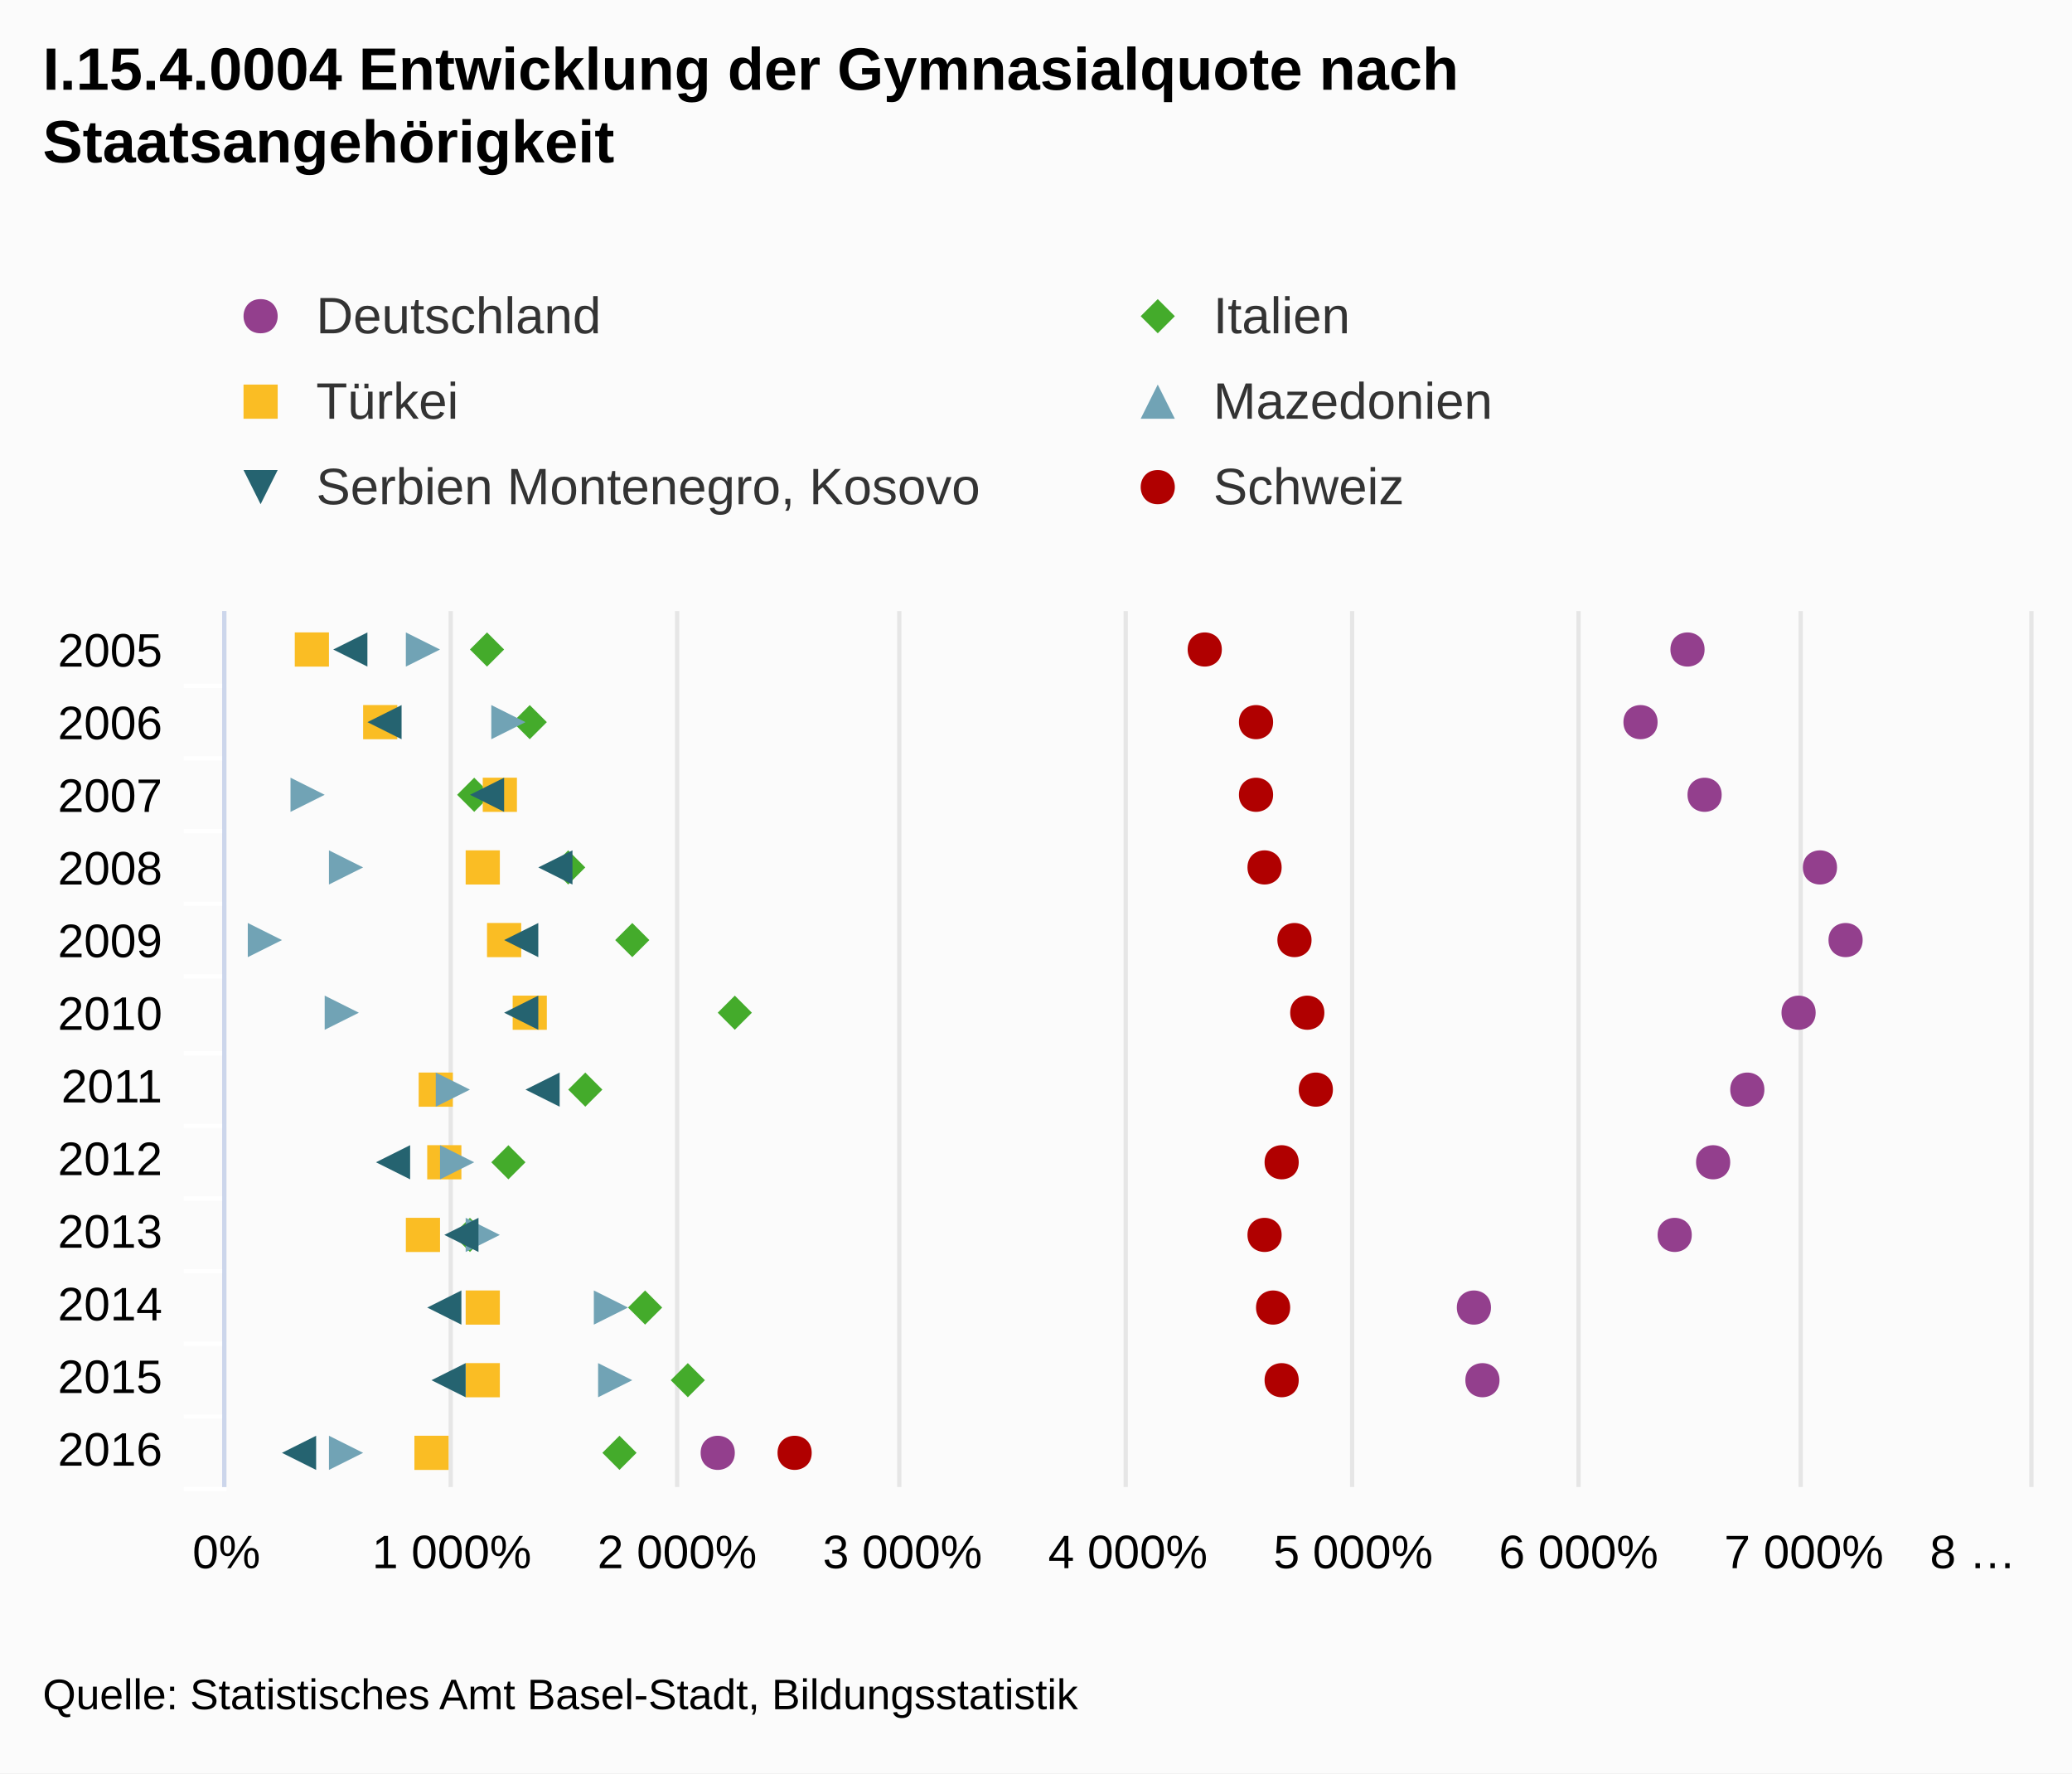
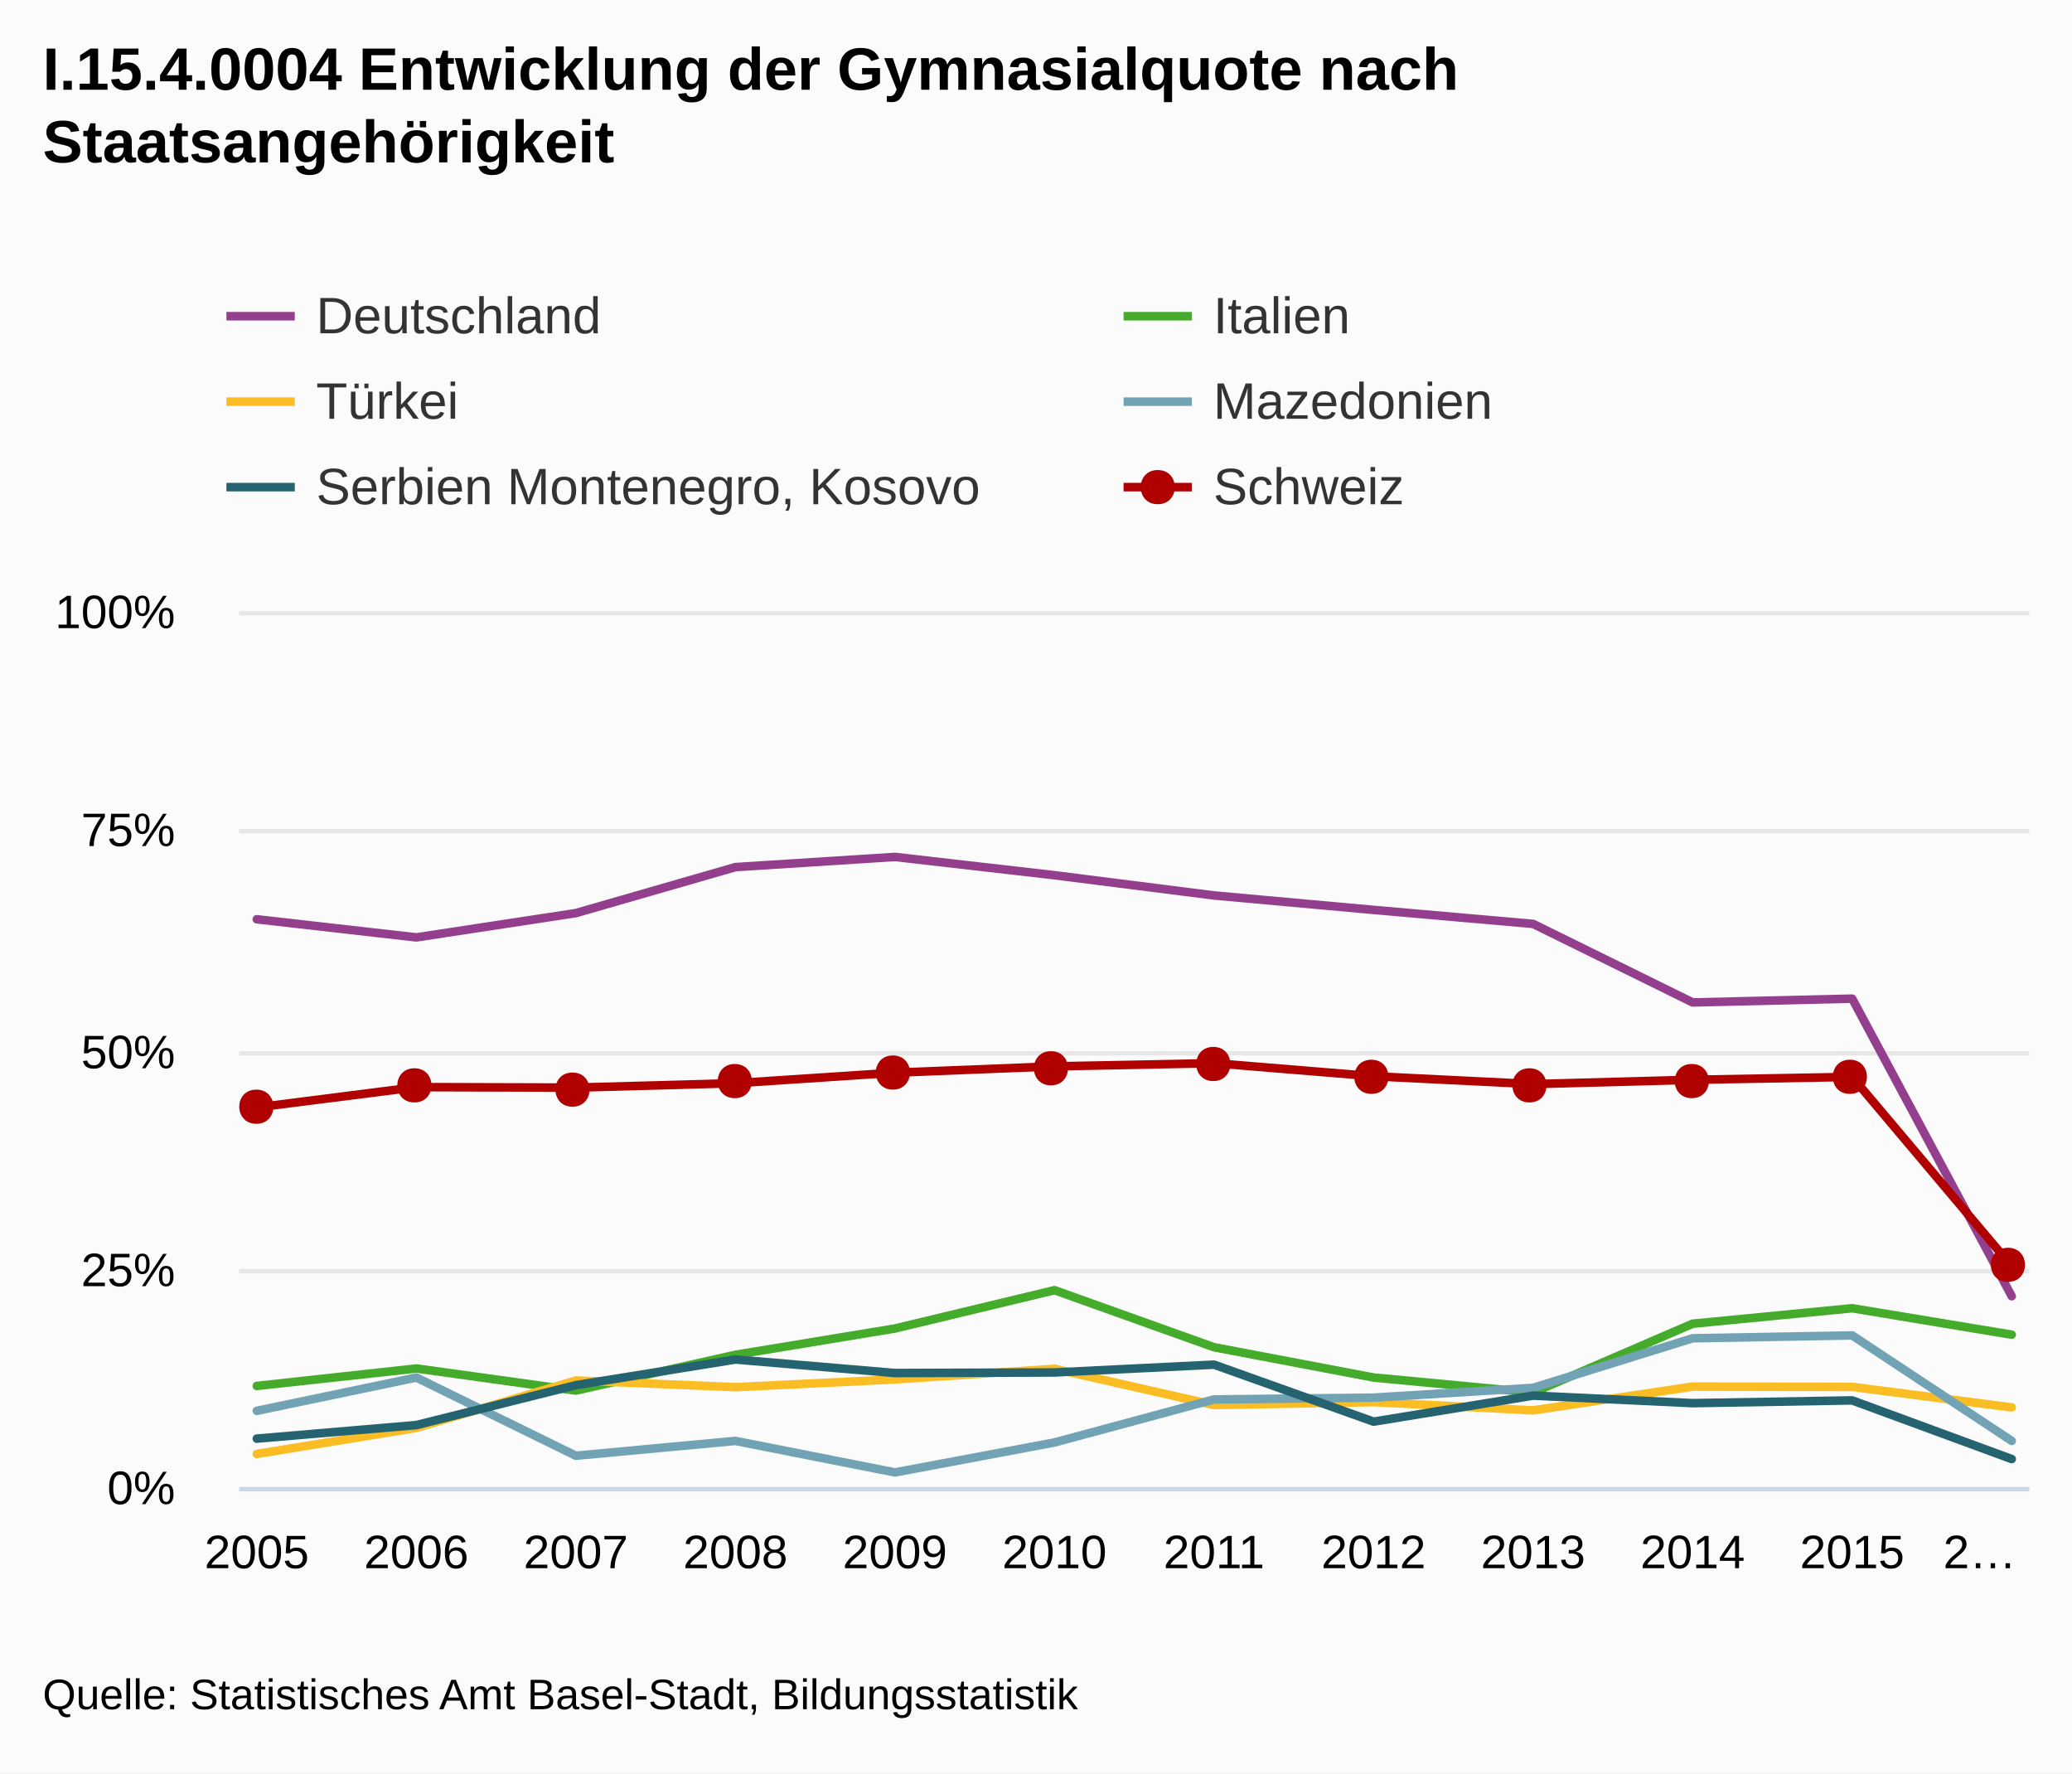
<svg xmlns="http://www.w3.org/2000/svg" class="highcharts-root" viewBox="0 0 485 415" font-family="Arial" font-size="12">
+   <defs>
+     <clipPath id="a">
+       <path fill="none" d="M0 0h419v205H0z" />
+     </clipPath>
+   </defs>
  <rect fill="#fbfbfb" class="highcharts-background" width="485" height="415" rx="0" ry="0" />
-   <path fill="none" class="highcharts-plot-background" d="M53 143h422v205H53z" />
+   <path fill="none" class="highcharts-plot-background" d="M56 143h419v205H56z" />
  <g class="highcharts-grid highcharts-xaxis-grid">
-     <path fill="none" class="highcharts-grid-line" d="M53 160.5h422m-422 17h422m-422 17h422m-422 17h422m-422 17h422m-422 18h422m-422 17h422m-422 17h422m-422 17h422m-422 17h422m-422 17h422m-422 17h422" />
+     <path fill="none" class="highcharts-grid-line" d="M59.5 143v205m37-205v205m38-205v205m37-205v205m37-205v205m38-205v205m37-205v205m38-205v205m37-205v205m37-205v205m38-205v205m37-205v205" />
  </g>
  <g class="highcharts-grid highcharts-yaxis-grid">
-     <path fill="none" stroke="#e6e6e6" class="highcharts-grid-line" d="M52.5 143v205m53-205v205m53-205v205m52-205v205m53-205v205m53-205v205m53-205v205m52-205v205m54-205v205" />
+     <path fill="none" stroke="#e6e6e6" class="highcharts-grid-line" d="M56 348.5h419m-419-51h419m-419-51h419m-419-52h419m-419-51h419" />
  </g>
-   <path fill="none" class="highcharts-plot-border" d="M53 143h422v205H53z" />
+   <path fill="none" class="highcharts-plot-border" d="M56 143h419v205H56z" />
  <g class="highcharts-axis highcharts-xaxis">
-     <path fill="none" class="highcharts-tick" stroke="#FFF" d="M53 160.5H43m10 17H43m10 17H43m10 17H43m10 17H43m10 18H43m10 17H43m10 17H43m10 17H43m10 17H43m10 17H43m10 17H43" />
-     <path fill="none" class="highcharts-axis-line" stroke="#ccd6eb" d="M52.5 143v205" />
+     <path fill="none" class="highcharts-axis-line" stroke="#ccd6eb" d="M56 348.5h419" />
  </g>
  <g class="highcharts-axis highcharts-yaxis">
-     <path fill="none" class="highcharts-axis-line" d="M53 348h422" />
+     <path fill="none" class="highcharts-axis-line" d="M56 143v205" />
  </g>
  <g class="highcharts-series-group">
-     <g class="highcharts-markers highcharts-series-0 highcharts-scatter-series highcharts-color-undefined highcharts-tracker">
-       <path fill="#933f8d" d="M172 340c0-5.328-8-5.328-8 0s8 5.328 8 0zm179-17c0-5.328-8-5.328-8 0s8 5.328 8 0zm-2-17c0-5.328-8-5.328-8 0s8 5.328 8 0zm47-17c0-5.328-8-5.328-8 0s8 5.328 8 0zm9-17c0-5.328-8-5.328-8 0s8 5.328 8 0zm8-17c0-5.328-8-5.328-8 0s8 5.328 8 0zm12-18c0-5.328-8-5.328-8 0s8 5.328 8 0zm11-17c0-5.328-8-5.328-8 0s8 5.328 8 0zm-6-17c0-5.328-8-5.328-8 0s8 5.328 8 0zm-27-17c0-5.328-8-5.328-8 0s8 5.328 8 0zm-15-17c0-5.328-8-5.328-8 0s8 5.328 8 0zm11-17c0-5.328-8-5.328-8 0s8 5.328 8 0z" class="highcharts-point" />
+     <g class="highcharts-series highcharts-series-0 highcharts-line-series highcharts-color-undefined" transform="translate(56 143)" clip-path="url(#a)">
+       <path fill="none" d="M4.108 72.13l37.344 4.243 37.344-5.683 37.344-10.767 37.344-2.38 37.344 4.282 37.344 4.733 37.344 3.383 37.344 3.273 37.344 18.382 37.344-.888 37.344 69.639" class="highcharts-graph" stroke="#933f8d" stroke-width="2" stroke-linejoin="round" stroke-linecap="round" />
+       <path fill="none" d="M-5.892 72.13h10l37.344 4.243 37.344-5.683 37.344-10.767 37.344-2.38 37.344 4.282 37.344 4.733 37.344 3.383 37.344 3.273 37.344 18.382 37.344-.888 37.344 69.639h10" stroke-linejoin="round" stroke="rgba(192,192,192,0)" stroke-width="22" class="highcharts-tracker" />
    </g>
-     <g class="highcharts-markers highcharts-series-1 highcharts-scatter-series highcharts-color-undefined highcharts-tracker">
-       <path fill="#44ab2b" d="M149 340l-4-4-4 4 4 4zm16-17l-4-4-4 4 4 4zm-10-17l-4-4-4 4 4 4zm-41-17l-4-4-4 4 4 4zm9-17l-4-4-4 4 4 4zm18-17l-4-4-4 4 4 4zm35-18l-4-4-4 4 4 4zm-24-17l-4-4-4 4 4 4zm-15-17l-4-4-4 4 4 4zm-22-17l-4-4-4 4 4 4zm13-17l-4-4-4 4 4 4zm-10-17l-4-4-4 4 4 4z" class="highcharts-point" />
+     <g class="highcharts-series highcharts-series-1 highcharts-line-series highcharts-color-undefined" transform="translate(56 143)" clip-path="url(#a)">
+       <path fill="none" d="M4.108 181.346l37.344-4.09 37.344 5.175 37.344-8.374 37.344-6.152 37.344-8.972 37.344 13.354 37.344 7.088 37.344 3.517 37.344-16.112 37.344-3.617 37.344 6.185" class="highcharts-graph" stroke="#44ab2b" stroke-width="2" stroke-linejoin="round" stroke-linecap="round" />
+       <path fill="none" d="M-5.892 181.346h10l37.344-4.09 37.344 5.175 37.344-8.374 37.344-6.152 37.344-8.972 37.344 13.354 37.344 7.088 37.344 3.517 37.344-16.112 37.344-3.617 37.344 6.185h10" stroke-linejoin="round" stroke="rgba(192,192,192,0)" stroke-width="22" class="highcharts-tracker" />
    </g>
-     <g class="highcharts-markers highcharts-series-2 highcharts-scatter-series highcharts-color-undefined highcharts-tracker">
-       <path fill="#fabd24" d="M105 344v-8h-8v8zm12-17v-8h-8v8zm0-17v-8h-8v8zm-14-17v-8h-8v8zm5-17v-8h-8v8zm-2-17v-8h-8v8zm22-18v-8h-8v8zm-6-17v-8h-8v8zm-5-17v-8h-8v8zm4-17v-8h-8v8zm-28-17v-8h-8v8zm-16-17v-8h-8v8z" class="highcharts-point" />
+     <g class="highcharts-series highcharts-series-2 highcharts-line-series highcharts-color-undefined" transform="translate(56 143)" clip-path="url(#a)">
+       <path fill="none" d="M4.108 197.264l37.344-6.104 37.344-11.092 37.344 1.564 37.344-1.807 37.344-2.494 37.344 8.488 37.344-.698 37.344 1.941 37.344-5.565 37.344.074 37.344 4.793" class="highcharts-graph" stroke="#fabd24" stroke-width="2" stroke-linejoin="round" stroke-linecap="round" />
+       <path fill="none" d="M-5.892 197.264h10l37.344-6.104 37.344-11.092 37.344 1.564 37.344-1.807 37.344-2.494 37.344 8.488 37.344-.698 37.344 1.941 37.344-5.565 37.344.074 37.344 4.793h10" stroke-linejoin="round" stroke="rgba(192,192,192,0)" stroke-width="22" class="highcharts-tracker" />
    </g>
-     <g class="highcharts-markers highcharts-series-3 highcharts-scatter-series highcharts-color-undefined highcharts-tracker">
-       <path fill="#71a3b5" d="M85 340l-8-4v8zm63-17l-8-4v8zm-1-17l-8-4v8zm-30-17l-8-4v8zm-6-17l-8-4v8zm-1-17l-8-4v8zm-26-18l-8-4v8zm-18-17l-8-4v8zm19-17l-8-4v8zm-9-17l-8-4v8zm47-17l-8-4v8zm-20-17l-8-4v8z" class="highcharts-point" />
+     <g class="highcharts-series highcharts-series-3 highcharts-line-series highcharts-color-undefined" transform="translate(56 143)" clip-path="url(#a)">
+       <path fill="none" d="M4.108 187.174l37.344-7.799 37.344 18.304 37.344-3.468 37.344 7.372 37.344-7.007 37.344-10.076 37.344-.418 37.344-2.29 37.344-11.603 37.344-.67 37.344 24.692" class="highcharts-graph" stroke="#71a3b5" stroke-width="2" stroke-linejoin="round" stroke-linecap="round" />
+       <path fill="none" d="M-5.892 187.174h10l37.344-7.799 37.344 18.304 37.344-3.468 37.344 7.372 37.344-7.007 37.344-10.076 37.344-.418 37.344-2.29 37.344-11.603 37.344-.67 37.344 24.692h10" stroke-linejoin="round" stroke="rgba(192,192,192,0)" stroke-width="22" class="highcharts-tracker" />
    </g>
-     <g class="highcharts-markers highcharts-series-4 highcharts-scatter-series highcharts-color-undefined highcharts-tracker">
-       <path fill="#256370" d="M74 344v-8l-8 4zm35-17v-8l-8 4zm-1-17v-8l-8 4zm4-17v-8l-8 4zm-16-17v-8l-8 4zm35-17v-8l-8 4zm-5-18v-8l-8 4zm0-17v-8l-8 4zm8-17v-8l-8 4zm-16-17v-8l-8 4zm-24-17v-8l-8 4zm-8-17v-8l-8 4z" class="highcharts-point" />
+     <g class="highcharts-series highcharts-series-4 highcharts-line-series highcharts-color-undefined" transform="translate(56 143)" clip-path="url(#a)">
+       <path fill="none" d="M4.108 193.674l37.344-3.169 37.344-9.342 37.344-6.005 37.344 3.164 37.344-.13 37.344-1.832 37.344 13.341 37.344-6.092 37.344 1.763 37.344-.647 37.344 13.732" class="highcharts-graph" stroke="#256370" stroke-width="2" stroke-linejoin="round" stroke-linecap="round" />
+       <path fill="none" d="M-5.892 193.674h10l37.344-3.169 37.344-9.342 37.344-6.005 37.344 3.164 37.344-.13 37.344-1.832 37.344 13.341 37.344-6.092 37.344 1.763 37.344-.647 37.344 13.732h10" stroke-linejoin="round" stroke="rgba(192,192,192,0)" stroke-width="22" class="highcharts-tracker" />
    </g>
-     <g class="highcharts-markers highcharts-series-5 highcharts-scatter-series highcharts-color-undefined highcharts-tracker">
-       <path fill="#b00000" d="M190 340c0-5.328-8-5.328-8 0s8 5.328 8 0zm114-17c0-5.328-8-5.328-8 0s8 5.328 8 0zm-2-17c0-5.328-8-5.328-8 0s8 5.328 8 0zm-2-17c0-5.328-8-5.328-8 0s8 5.328 8 0zm4-17c0-5.328-8-5.328-8 0s8 5.328 8 0zm8-17c0-5.328-8-5.328-8 0s8 5.328 8 0zm-2-18c0-5.328-8-5.328-8 0s8 5.328 8 0zm-3-17c0-5.328-8-5.328-8 0s8 5.328 8 0zm-7-17c0-5.328-8-5.328-8 0s8 5.328 8 0zm-2-17c0-5.328-8-5.328-8 0s8 5.328 8 0zm0-17c0-5.328-8-5.328-8 0s8 5.328 8 0zm-12-17c0-5.328-8-5.328-8 0s8 5.328 8 0z" class="highcharts-point" />
+     <g class="highcharts-series highcharts-series-5 highcharts-line-series highcharts-color-undefined" transform="translate(56 143)" clip-path="url(#a)">
+       <path fill="none" d="M4.108 116.167l37.344-4.754 37.344.112 37.344-1.028 37.344-2.464 37.344-1.483 37.344-.737 37.344 3.057 37.344 1.836 37.344-1.01 37.344-.678 37.344 44.307" class="highcharts-graph" stroke="#b00000" stroke-width="2" stroke-linejoin="round" stroke-linecap="round" />
+       <path fill="none" d="M-5.892 116.167h10l37.344-4.754 37.344.112 37.344-1.028 37.344-2.464 37.344-1.483 37.344-.737 37.344 3.057 37.344 1.836 37.344-1.01 37.344-.678 37.344 44.307h10" stroke-linejoin="round" stroke="rgba(192,192,192,0)" stroke-width="22" class="highcharts-tracker" />
+     </g>
+     <g class="highcharts-markers highcharts-series-5 highcharts-line-series highcharts-color-undefined highcharts-tracker">
+       <path fill="#b00000" d="M470 292c5.328 0 5.328 8 0 8s-5.328-8 0-8zm-37-44c5.328 0 5.328 8 0 8s-5.328-8 0-8zm-37 1c5.328 0 5.328 8 0 8s-5.328-8 0-8zm-38 1c5.328 0 5.328 8 0 8s-5.328-8 0-8zm-37-2c5.328 0 5.328 8 0 8s-5.328-8 0-8zm-37-3c5.328 0 5.328 8 0 8s-5.328-8 0-8zm-38 1c5.328 0 5.328 8 0 8s-5.328-8 0-8zm-37 1c5.328 0 5.328 8 0 8s-5.328-8 0-8zm-37 2c5.328 0 5.328 8 0 8s-5.328-8 0-8zm-38 2c5.328 0 5.328 8 0 8s-5.328-8 0-8zm-37-1c5.328 0 5.328 8 0 8s-5.328-8 0-8zm-37 5c5.328 0 5.328 8 0 8s-5.328-8 0-8z" class="highcharts-point" />
    </g>
  </g>
  <text x="10" class="highcharts-title" style="width:421px" y="21" color="#000" font-size="14" font-weight="700">
    <tspan>I.15.4.0004 Entwicklung der Gymnasialquote nach</tspan>
    <tspan dy="17" x="10">Staatsangehörigkeit</tspan>
  </text>
  <g class="highcharts-legend" transform="translate(45 60)">
    <rect fill="none" class="highcharts-legend-box" rx="0" ry="0" width="416" height="71" />
-     <g class="highcharts-legend-item highcharts-scatter-series highcharts-color-undefined highcharts-series-0">
-       <path fill="none" d="M8 14h16" class="highcharts-graph" />
-       <path fill="#933f8d" d="M16 10c5.328 0 5.328 8 0 8s-5.328-8 0-8z" class="highcharts-point" />
+     <g class="highcharts-legend-item highcharts-line-series highcharts-color-undefined highcharts-series-0">
+       <path fill="none" d="M8 14h16" class="highcharts-graph" stroke="#933f8d" stroke-width="2" />
      <text x="21" y="15" color="#333" font-weight="400" cursor="pointer" fill="#333" transform="translate(8 3)">
                Deutschland
            </text>
    </g>
-     <g class="highcharts-legend-item highcharts-scatter-series highcharts-color-undefined highcharts-series-1">
-       <path fill="none" d="M218 14h16" class="highcharts-graph" />
-       <path fill="#44ab2b" d="M226 10l4 4-4 4-4-4z" class="highcharts-point" />
+     <g class="highcharts-legend-item highcharts-line-series highcharts-color-undefined highcharts-series-1">
+       <path fill="none" d="M218 14h16" class="highcharts-graph" stroke="#44ab2b" stroke-width="2" />
      <text x="21" y="15" color="#333" font-weight="400" cursor="pointer" fill="#333" transform="translate(218 3)">
                Italien
            </text>
    </g>
-     <g class="highcharts-legend-item highcharts-scatter-series highcharts-color-undefined highcharts-series-2">
-       <path fill="none" d="M8 34h16" class="highcharts-graph" />
-       <path fill="#fabd24" d="M12 30h8v8h-8z" class="highcharts-point" />
+     <g class="highcharts-legend-item highcharts-line-series highcharts-color-undefined highcharts-series-2">
+       <path fill="none" d="M8 34h16" class="highcharts-graph" stroke="#fabd24" stroke-width="2" />
      <text x="21" y="15" color="#333" font-weight="400" cursor="pointer" fill="#333" transform="translate(8 23)">
                Türkei
            </text>
    </g>
-     <g class="highcharts-legend-item highcharts-scatter-series highcharts-color-undefined highcharts-series-3">
-       <path fill="none" d="M218 34h16" class="highcharts-graph" />
-       <path fill="#71a3b5" d="M226 30l4 8h-8z" class="highcharts-point" />
+     <g class="highcharts-legend-item highcharts-line-series highcharts-color-undefined highcharts-series-3">
+       <path fill="none" d="M218 34h16" class="highcharts-graph" stroke="#71a3b5" stroke-width="2" />
      <text x="21" y="15" color="#333" font-weight="400" cursor="pointer" fill="#333" transform="translate(218 23)">
                Mazedonien
            </text>
    </g>
-     <g class="highcharts-legend-item highcharts-scatter-series highcharts-color-undefined highcharts-series-4">
-       <path fill="none" d="M8 54h16" class="highcharts-graph" />
-       <path fill="#256370" d="M12 50h8l-4 8z" class="highcharts-point" />
+     <g class="highcharts-legend-item highcharts-line-series highcharts-color-undefined highcharts-series-4">
+       <path fill="none" d="M8 54h16" class="highcharts-graph" stroke="#256370" stroke-width="2" />
      <text x="21" y="15" color="#333" font-weight="400" cursor="pointer" fill="#333" transform="translate(8 43)">
        <tspan>Serbien Montenegro, Kosovo</tspan>
      </text>
    </g>
-     <g class="highcharts-legend-item highcharts-scatter-series highcharts-color-undefined highcharts-series-5">
-       <path fill="none" d="M218 54h16" class="highcharts-graph" />
+     <g class="highcharts-legend-item highcharts-line-series highcharts-color-undefined highcharts-series-5">
+       <path fill="none" d="M218 54h16" class="highcharts-graph" stroke="#b00000" stroke-width="2" />
      <path fill="#b00000" d="M226 50c5.328 0 5.328 8 0 8s-5.328-8 0-8z" class="highcharts-point" />
      <text x="21" y="15" color="#333" font-weight="400" cursor="pointer" fill="#333" transform="translate(218 43)">
                Schweiz
            </text>
    </g>
  </g>
-   <g class="highcharts-axis-labels highcharts-xaxis-labels" text-anchor="end" color="#000" cursor="default" font-size="11">
-     <text x="38" style="width:150px" y="156">
-       <tspan>2005</tspan>
-     </text>
-     <text x="38" style="width:150px" y="173">
-       <tspan>2006</tspan>
-     </text>
-     <text x="38" style="width:150px" y="190">
-       <tspan>2007</tspan>
-     </text>
-     <text x="38" style="width:150px" y="207">
-       <tspan>2008</tspan>
-     </text>
-     <text x="38" style="width:150px" y="224">
-       <tspan>2009</tspan>
-     </text>
-     <text x="38" style="width:150px" y="241">
-       <tspan>2010</tspan>
-     </text>
-     <text x="38" style="width:150px" y="258">
-       <tspan>2011</tspan>
-     </text>
-     <text x="38" style="width:150px" y="275">
-       <tspan>2012</tspan>
-     </text>
-     <text x="38" style="width:150px" y="292">
-       <tspan>2013</tspan>
-     </text>
-     <text x="38" style="width:150px" y="309">
-       <tspan>2014</tspan>
-     </text>
-     <text x="38" style="width:150px" y="326">
-       <tspan>2015</tspan>
-     </text>
-     <text x="38" style="width:150px" y="343">
-       <tspan>2016</tspan>
+   <g class="highcharts-axis-labels highcharts-xaxis-labels" text-anchor="middle" color="#000" cursor="default" font-size="11">
+     <text x="60.108" y="367">
+             2005
+         </text>
+     <text x="97.452" y="367">
+             2006
+         </text>
+     <text x="134.796" y="367">
+             2007
+         </text>
+     <text x="172.14" y="367">
+             2008
+         </text>
+     <text x="209.484" y="367">
+             2009
+         </text>
+     <text x="246.828" y="367">
+             2010
+         </text>
+     <text x="284.172" y="367">
+             2011
+         </text>
+     <text x="321.516" y="367">
+             2012
+         </text>
+     <text x="358.86" y="367">
+             2013
+         </text>
+     <text x="396.204" y="367">
+             2014
+         </text>
+     <text x="433.548" y="367">
+             2015
+         </text>
+     <text x="463.423" style="width:23.153" y="367" text-overflow="ellipsis">
+       <tspan>2…</tspan>
    </text>
  </g>
-   <g class="highcharts-axis-labels highcharts-yaxis-labels" text-anchor="middle" color="#000" cursor="default" font-size="11">
-     <text x="53" y="367">
-             0%
-         </text>
-     <text x="105.75" y="367">
-       <tspan>1 000%</tspan>
+   <g class="highcharts-axis-labels highcharts-yaxis-labels" text-anchor="end" color="#000" cursor="default" font-size="11">
+     <text x="41" style="width:150px" y="352">
+       <tspan>0%</tspan>
    </text>
-     <text x="158.5" y="367">
-       <tspan>2 000%</tspan>
+     <text x="41" style="width:150px" y="301">
+       <tspan>25%</tspan>
    </text>
-     <text x="211.25" y="367">
-       <tspan>3 000%</tspan>
+     <text x="41" style="width:150px" y="250">
+       <tspan>50%</tspan>
    </text>
-     <text x="264" y="367">
-       <tspan>4 000%</tspan>
+     <text x="41" style="width:150px" y="198">
+       <tspan>75%</tspan>
    </text>
-     <text x="316.75" y="367">
-       <tspan>5 000%</tspan>
-     </text>
-     <text x="369.5" y="367">
-       <tspan>6 000%</tspan>
-     </text>
-     <text x="422.25" y="367">
-       <tspan>7 000%</tspan>
-     </text>
-     <text x="461.813" style="width:26.375" y="367" text-overflow="ellipsis">
-       <tspan>8 …</tspan>
+     <text x="41" style="width:150px" y="147">
+       <tspan>100%</tspan>
    </text>
  </g>
  <text x="10" class="highcharts-credits" y="400" cursor="default" color="#000" font-size="10">
    <tspan>Quelle: Statistisches Amt Basel-Stadt, Bildungsstatistik</tspan>
  </text>
</svg>
